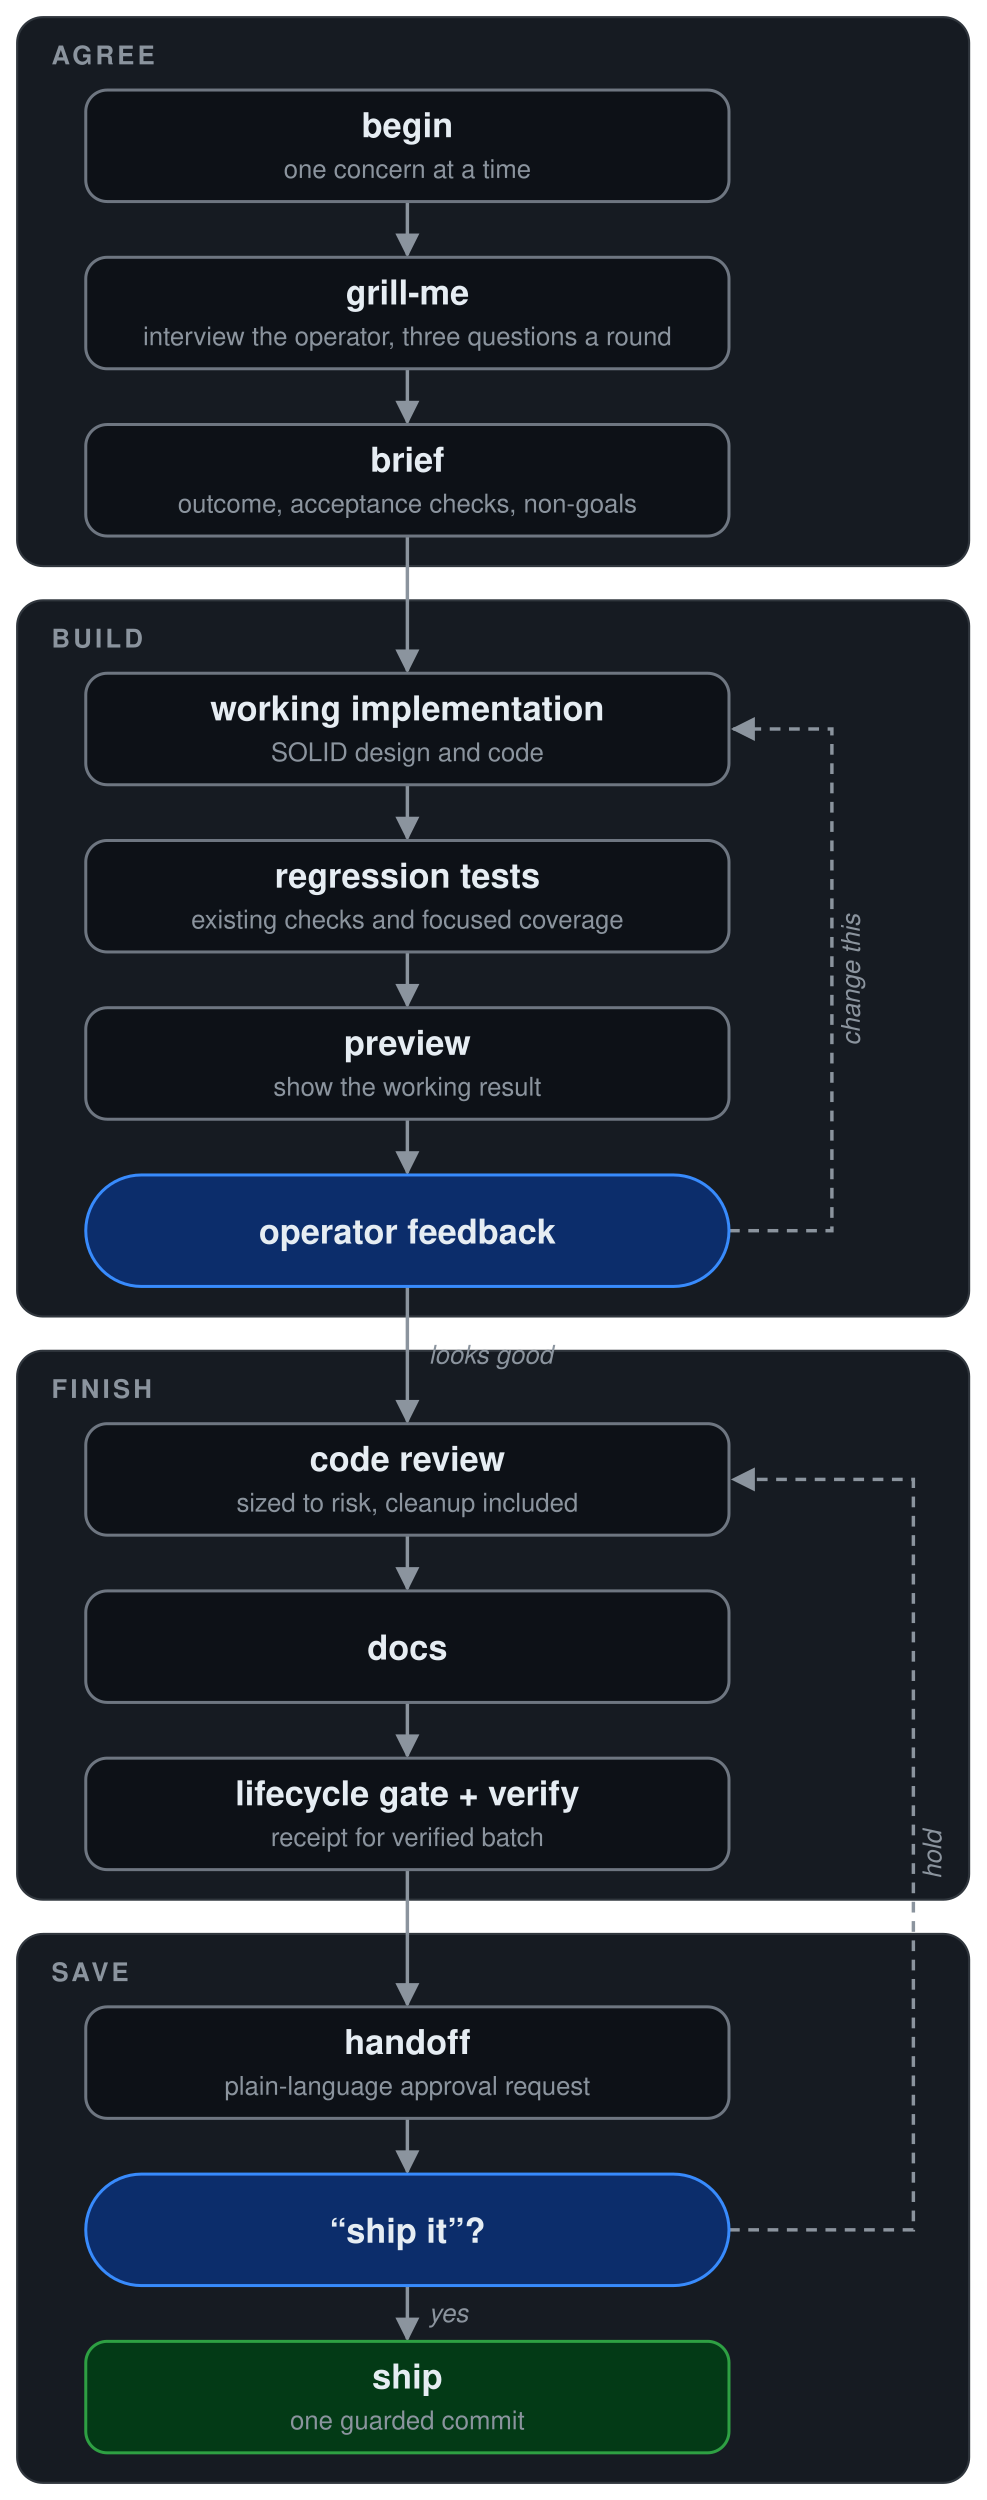
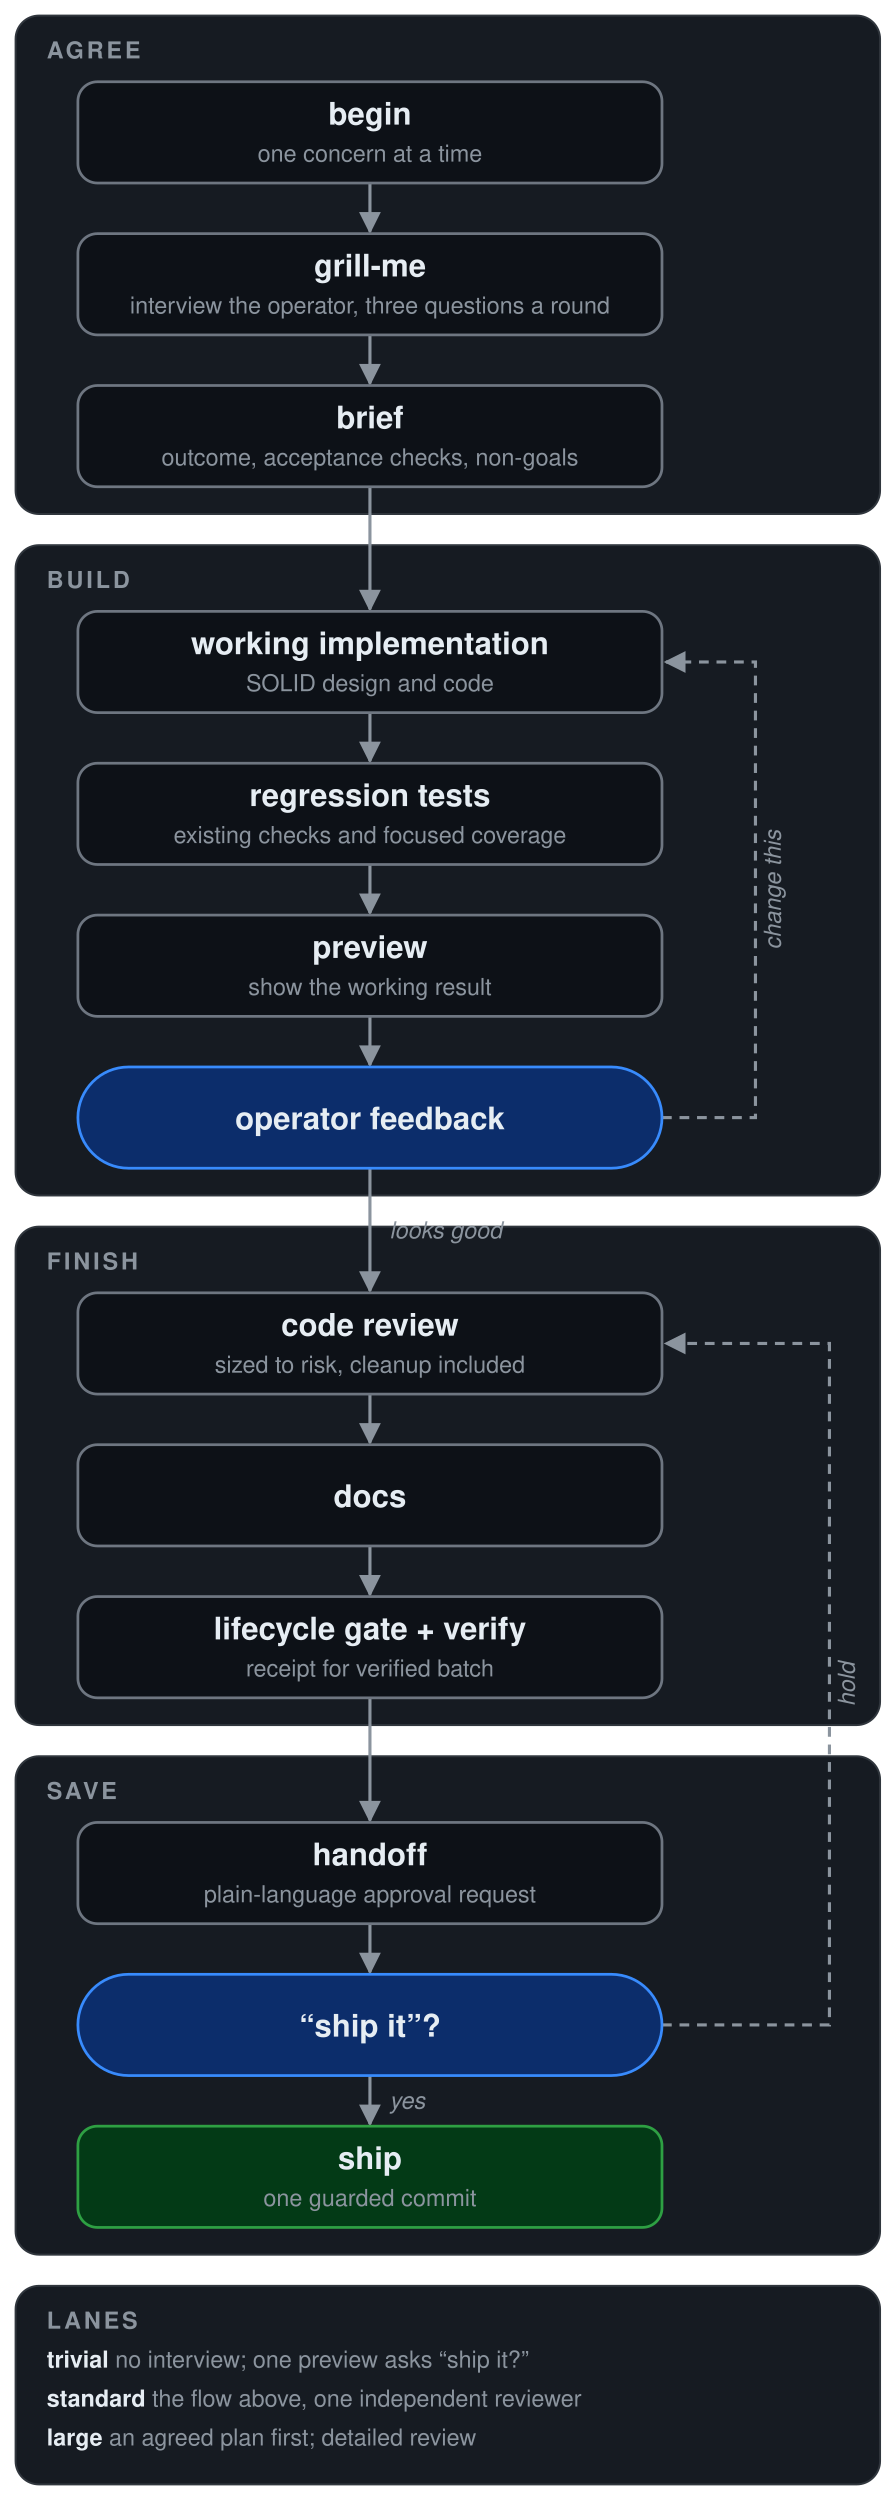
- <svg xmlns="http://www.w3.org/2000/svg" viewBox="0 0 460 1166" width="460" height="1166" role="img" aria-labelledby="title desc" font-family="-apple-system, BlinkMacSystemFont, 'Segoe UI', Helvetica, Arial, sans-serif">
+ <svg xmlns="http://www.w3.org/2000/svg" viewBox="0 0 460 1284" width="460" height="1284" role="img" aria-labelledby="title desc" font-family="-apple-system, BlinkMacSystemFont, 'Segoe UI', Helvetica, Arial, sans-serif">
  <defs>
    <marker id="arrow" viewBox="0 0 10 10" refX="9" refY="5" markerWidth="7" markerHeight="7" orient="auto-start-reverse">
      <path d="M 0 0 L 10 5 L 0 10 z" fill="#8b949e" />
    </marker>
  </defs>
  <rect x="8" y="8" width="444" height="256" rx="12" fill="#161b22" stroke="#30363d" />
  <text x="24" y="30" font-size="12" font-weight="700" letter-spacing="1.5" fill="#8b949e">AGREE</text>
  <rect x="8" y="280" width="444" height="334" rx="12" fill="#161b22" stroke="#30363d" />
  <text x="24" y="302" font-size="12" font-weight="700" letter-spacing="1.5" fill="#8b949e">BUILD</text>
  <rect x="8" y="630" width="444" height="256" rx="12" fill="#161b22" stroke="#30363d" />
  <text x="24" y="652" font-size="12" font-weight="700" letter-spacing="1.5" fill="#8b949e">FINISH</text>
  <rect x="8" y="902" width="444" height="256" rx="12" fill="#161b22" stroke="#30363d" />
  <text x="24" y="924" font-size="12" font-weight="700" letter-spacing="1.5" fill="#8b949e">SAVE</text>
+   <rect x="8" y="1174" width="444" height="102" rx="12" fill="#161b22" stroke="#30363d" />
+   <text x="24" y="1196" font-size="12" font-weight="700" letter-spacing="1.5" fill="#8b949e">LANES</text>
+   <text x="24" y="1216" font-size="12" fill="#8b949e">
+     <tspan font-weight="700" fill="#e6edf3">trivial</tspan>  no interview; one preview asks “ship it?”</text>
+   <text x="24" y="1236" font-size="12" fill="#8b949e">
+     <tspan font-weight="700" fill="#e6edf3">standard</tspan>  the flow above, one independent reviewer</text>
+   <text x="24" y="1256" font-size="12" fill="#8b949e">
+     <tspan font-weight="700" fill="#e6edf3">large</tspan>  an agreed plan first; detailed review</text>
  <line x1="190" y1="94" x2="190" y2="119" stroke="#8b949e" stroke-width="1.6" marker-end="url(#arrow)" />
  <line x1="190" y1="172" x2="190" y2="197" stroke="#8b949e" stroke-width="1.6" marker-end="url(#arrow)" />
  <line x1="190" y1="250" x2="190" y2="313" stroke="#8b949e" stroke-width="1.6" marker-end="url(#arrow)" />
  <line x1="190" y1="366" x2="190" y2="391" stroke="#8b949e" stroke-width="1.6" marker-end="url(#arrow)" />
  <line x1="190" y1="444" x2="190" y2="469" stroke="#8b949e" stroke-width="1.6" marker-end="url(#arrow)" />
  <line x1="190" y1="522" x2="190" y2="547" stroke="#8b949e" stroke-width="1.6" marker-end="url(#arrow)" />
  <line x1="190" y1="600" x2="190" y2="663" stroke="#8b949e" stroke-width="1.6" marker-end="url(#arrow)" />
  <text x="200" y="636" font-size="12" font-style="italic" fill="#8b949e">looks good</text>
  <line x1="190" y1="716" x2="190" y2="741" stroke="#8b949e" stroke-width="1.6" marker-end="url(#arrow)" />
  <line x1="190" y1="794" x2="190" y2="819" stroke="#8b949e" stroke-width="1.6" marker-end="url(#arrow)" />
  <line x1="190" y1="872" x2="190" y2="935" stroke="#8b949e" stroke-width="1.6" marker-end="url(#arrow)" />
  <line x1="190" y1="988" x2="190" y2="1013" stroke="#8b949e" stroke-width="1.6" marker-end="url(#arrow)" />
  <line x1="190" y1="1066" x2="190" y2="1091" stroke="#8b949e" stroke-width="1.6" marker-end="url(#arrow)" />
  <text x="200" y="1083" font-size="12" font-style="italic" fill="#8b949e">yes</text>
  <path d="M 340 574 H 388 V 340 H 342" fill="none" stroke="#8b949e" stroke-width="1.6" stroke-dasharray="5 4" marker-end="url(#arrow)" />
  <text x="401" y="457" font-size="12" font-style="italic" fill="#8b949e" text-anchor="middle" transform="rotate(-90 401 457)">change this</text>
  <path d="M 340 1040 H 426 V 690 H 342" fill="none" stroke="#8b949e" stroke-width="1.6" stroke-dasharray="5 4" marker-end="url(#arrow)" />
  <text x="439" y="865" font-size="12" font-style="italic" fill="#8b949e" text-anchor="middle" transform="rotate(-90 439 865)">hold</text>
  <rect x="40" y="42" width="300" height="52" rx="10" fill="#0d1117" stroke="#6e7681" stroke-width="1.4" />
  <text x="190" y="64" font-size="16" font-weight="600" text-anchor="middle" fill="#e6edf3">begin</text>
  <text x="190" y="83" font-size="12" text-anchor="middle" fill="#8b949e">one concern at a time</text>
  <rect x="40" y="120" width="300" height="52" rx="10" fill="#0d1117" stroke="#6e7681" stroke-width="1.4" />
  <text x="190" y="142" font-size="16" font-weight="600" text-anchor="middle" fill="#e6edf3">grill-me</text>
  <text x="190" y="161" font-size="12" text-anchor="middle" fill="#8b949e">interview the operator, three questions a round</text>
  <rect x="40" y="198" width="300" height="52" rx="10" fill="#0d1117" stroke="#6e7681" stroke-width="1.4" />
  <text x="190" y="220" font-size="16" font-weight="600" text-anchor="middle" fill="#e6edf3">brief</text>
  <text x="190" y="239" font-size="12" text-anchor="middle" fill="#8b949e">outcome, acceptance checks, non-goals</text>
  <rect x="40" y="314" width="300" height="52" rx="10" fill="#0d1117" stroke="#6e7681" stroke-width="1.4" />
  <text x="190" y="336" font-size="16" font-weight="600" text-anchor="middle" fill="#e6edf3">working implementation</text>
  <text x="190" y="355" font-size="12" text-anchor="middle" fill="#8b949e">SOLID design and code</text>
  <rect x="40" y="392" width="300" height="52" rx="10" fill="#0d1117" stroke="#6e7681" stroke-width="1.4" />
  <text x="190" y="414" font-size="16" font-weight="600" text-anchor="middle" fill="#e6edf3">regression tests</text>
  <text x="190" y="433" font-size="12" text-anchor="middle" fill="#8b949e">existing checks and focused coverage</text>
  <rect x="40" y="470" width="300" height="52" rx="10" fill="#0d1117" stroke="#6e7681" stroke-width="1.4" />
  <text x="190" y="492" font-size="16" font-weight="600" text-anchor="middle" fill="#e6edf3">preview</text>
  <text x="190" y="511" font-size="12" text-anchor="middle" fill="#8b949e">show the working result</text>
  <rect x="40" y="548" width="300" height="52" rx="26" fill="#0c2d6b" stroke="#388bfd" stroke-width="1.4" />
  <text x="190" y="580" font-size="16" font-weight="600" text-anchor="middle" fill="#e6edf3">operator feedback</text>
  <rect x="40" y="664" width="300" height="52" rx="10" fill="#0d1117" stroke="#6e7681" stroke-width="1.4" />
  <text x="190" y="686" font-size="16" font-weight="600" text-anchor="middle" fill="#e6edf3">code review</text>
  <text x="190" y="705" font-size="12" text-anchor="middle" fill="#8b949e">sized to risk, cleanup included</text>
  <rect x="40" y="742" width="300" height="52" rx="10" fill="#0d1117" stroke="#6e7681" stroke-width="1.4" />
  <text x="190" y="774" font-size="16" font-weight="600" text-anchor="middle" fill="#e6edf3">docs</text>
  <rect x="40" y="820" width="300" height="52" rx="10" fill="#0d1117" stroke="#6e7681" stroke-width="1.4" />
  <text x="190" y="842" font-size="16" font-weight="600" text-anchor="middle" fill="#e6edf3">lifecycle gate + verify</text>
  <text x="190" y="861" font-size="12" text-anchor="middle" fill="#8b949e">receipt for verified batch</text>
  <rect x="40" y="936" width="300" height="52" rx="10" fill="#0d1117" stroke="#6e7681" stroke-width="1.4" />
  <text x="190" y="958" font-size="16" font-weight="600" text-anchor="middle" fill="#e6edf3">handoff</text>
  <text x="190" y="977" font-size="12" text-anchor="middle" fill="#8b949e">plain-language approval request</text>
  <rect x="40" y="1014" width="300" height="52" rx="26" fill="#0c2d6b" stroke="#388bfd" stroke-width="1.4" />
  <text x="190" y="1046" font-size="16" font-weight="600" text-anchor="middle" fill="#e6edf3">“ship it”?</text>
  <rect x="40" y="1092" width="300" height="52" rx="10" fill="#033a16" stroke="#2ea043" stroke-width="1.4" />
  <text x="190" y="1114" font-size="16" font-weight="600" text-anchor="middle" fill="#e6edf3">ship</text>
  <text x="190" y="1133" font-size="12" text-anchor="middle" fill="#8b949e">one guarded commit</text>
</svg>
